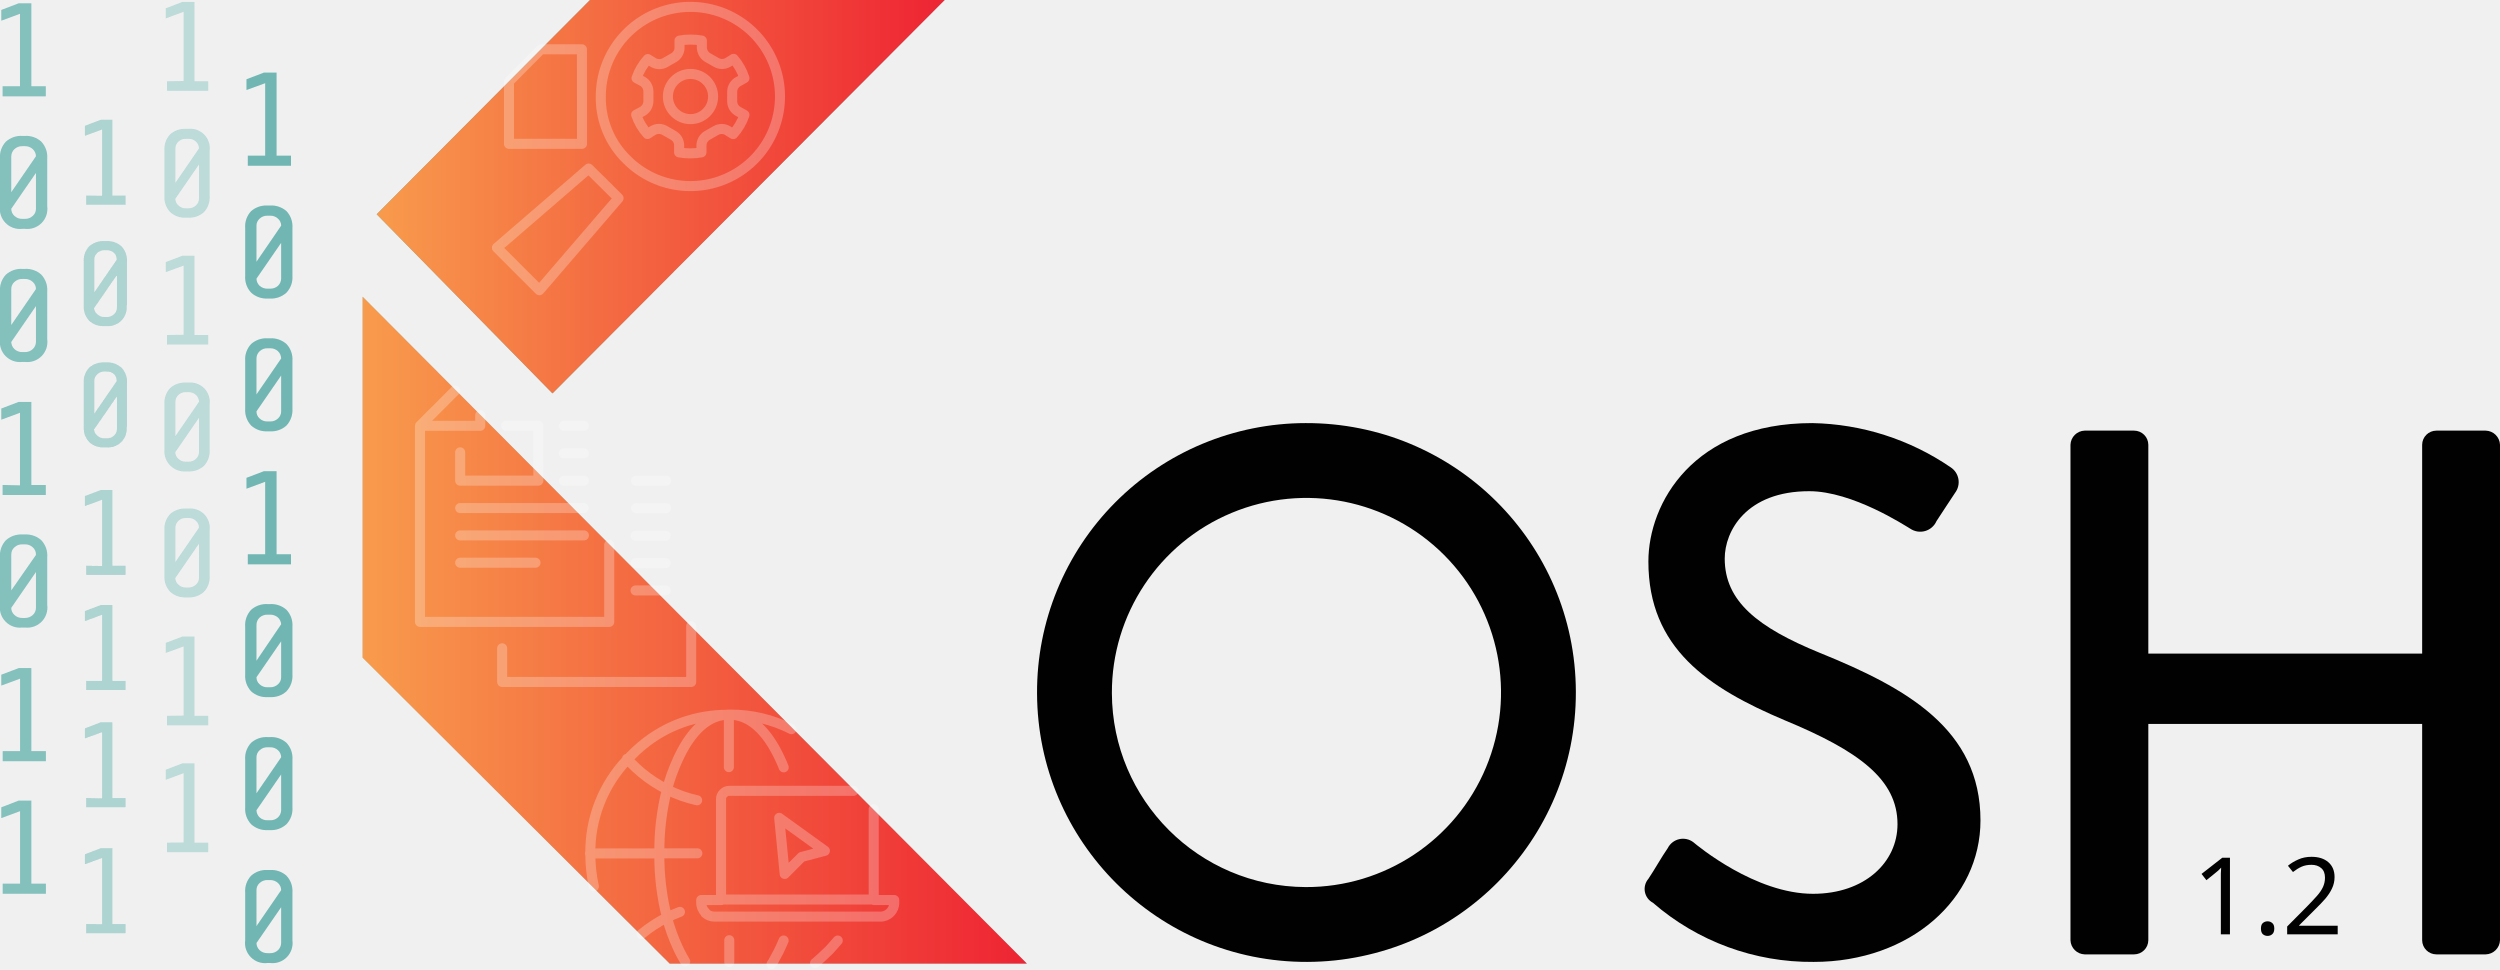
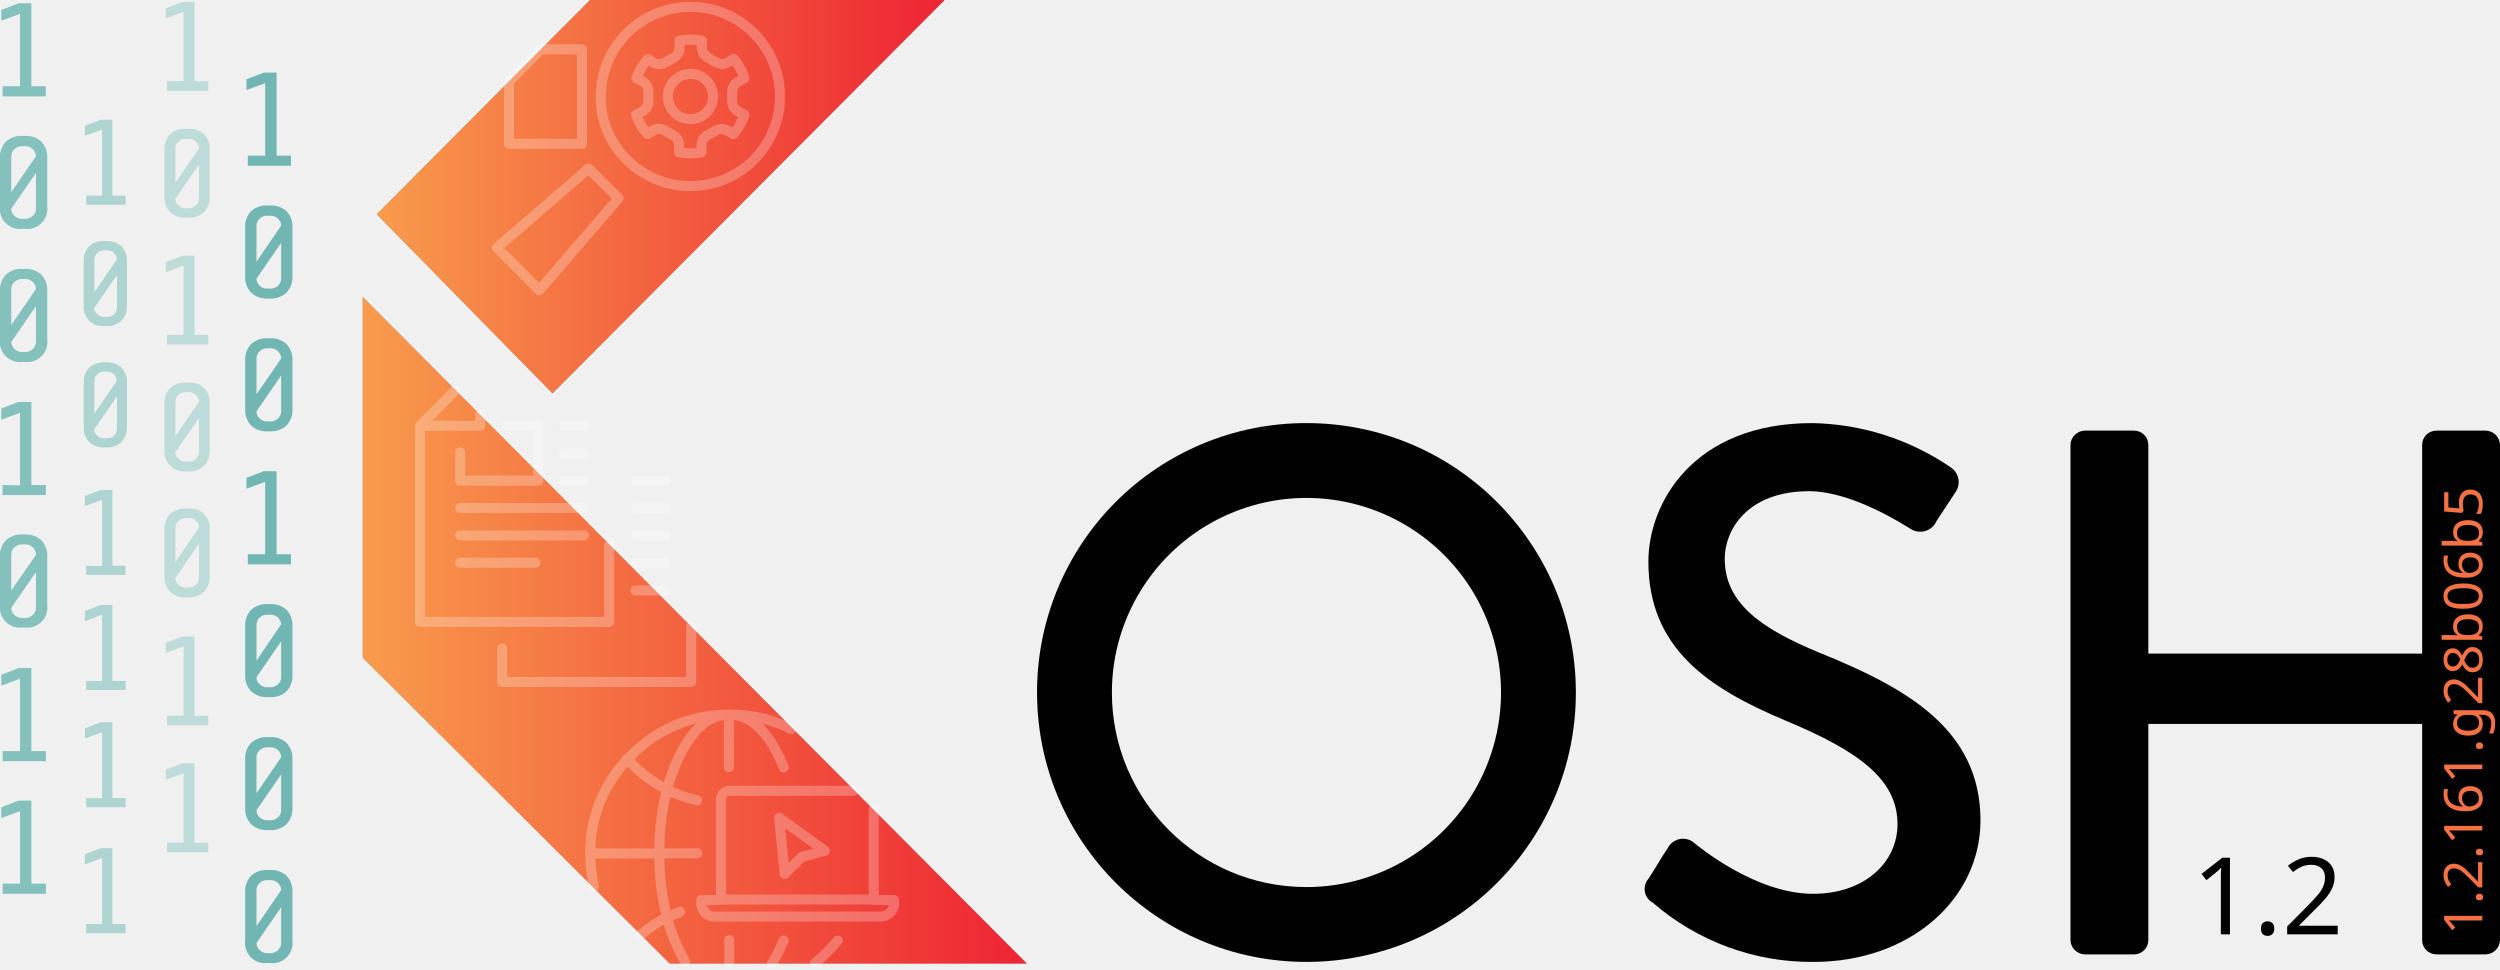
<svg xmlns="http://www.w3.org/2000/svg" xmlns:xlink="http://www.w3.org/1999/xlink" viewBox="0 0 248.88 96.48" version="1.1" id="svg4966">
  <defs id="defs4779">
    <style id="style4771">.cls-1{isolation:isolate;}.cls-2{fill:#010101;}.cls-10,.cls-12,.cls-3{fill:#afdedc;}.cls-10,.cls-11,.cls-12,.cls-13,.cls-3,.cls-9{mix-blend-mode:multiply;}.cls-4{fill:url(#New_Gradient_Swatch_copy_3);}.cls-5{fill:url(#New_Gradient_Swatch_copy_3-2);}.cls-6{opacity:0.25;}.cls-7,.cls-8{fill:none;stroke:#fff;stroke-linecap:round;stroke-linejoin:round;}.cls-7{fill-rule:evenodd;}.cls-10{opacity:0.7;}.cls-11,.cls-12{opacity:0.5;}.cls-13{opacity:0.65;}</style>
    <linearGradient id="New_Gradient_Swatch_copy_3" x1="37.5" y1="19.58" x2="94.04" y2="19.58" gradientUnits="userSpaceOnUse">
      <stop offset="0" stop-color="#f89b4c" id="stop4773" />
      <stop offset="1" stop-color="#ee2433" id="stop4775" />
    </linearGradient>
    <linearGradient id="New_Gradient_Swatch_copy_3-2" x1="36.1" y1="62.73" x2="102.23" y2="62.73" xlink:href="#New_Gradient_Swatch_copy_3" />
    <linearGradient xlink:href="#New_Gradient_Swatch_copy_3" id="linearGradient4972" gradientUnits="userSpaceOnUse" x1="37.5" y1="19.58" x2="94.04" y2="19.58" />
  </defs>
  <path class="cls-2" d="m 129.98,42.12 a 26.82,26.82 0 1 1 -26.74,26.89 26.77,26.77 0 0 1 26.74,-26.89 z m 0,46.19 a 19.37,19.37 0 1 0 -19.29,-19.3 19.37,19.37 0 0 0 19.29,19.3 z" id="path4781" style="isolation:isolate;fill:#010101" />
  <path class="cls-2" d="m 164.1,87.49 c 0.67,-1 1.26,-2.09 1.93,-3.06 a 1.7,1.7 0 0 1 2.54,-0.59 c 0.44,0.37 6.18,5.14 11.92,5.14 5.14,0 8.41,-3.13 8.41,-6.93 0,-4.47 -3.87,-7.3 -11.24,-10.35 -7.6,-3.21 -13.56,-7.16 -13.56,-15.8 0,-5.81 4.47,-13.78 16.31,-13.78 a 25.21,25.21 0 0 1 13.78,4.4 1.76,1.76 0 0 1 0.45,2.53 c -0.6,0.89 -1.27,1.94 -1.86,2.83 a 1.77,1.77 0 0 1 -2.61,0.75 c -0.52,-0.3 -5.74,-3.73 -10.06,-3.73 -6.25,0 -8.41,3.95 -8.41,6.71 0,4.24 3.27,6.85 9.46,9.38 8.64,3.5 16,7.6 16,16.69 0,7.75 -6.92,14.08 -16.61,14.08 a 24.07,24.07 0 0 1 -16,-5.89 1.55,1.55 0 0 1 -0.45,-2.38 z" id="path4783" style="isolation:isolate;fill:#010101" />
  <polygon class="cls-3" points="36.1,29.54 36.1,65.47 66.67,95.93 102.23,95.93 " id="polygon4793" style="isolation:isolate;mix-blend-mode:multiply;fill:#afdedc" />
  <polygon class="cls-3" points="55,39.16 94.04,0 58.74,0 37.5,21.33 " id="polygon4795" style="isolation:isolate;mix-blend-mode:multiply;fill:#afdedc" />
  <polygon class="cls-3" points="55,39.16 94.04,0 58.74,0 37.5,21.33 " id="polygon4797" style="isolation:isolate;mix-blend-mode:multiply;fill:#afdedc" />
  <polygon class="cls-4" points="55,39.16 94.04,0 58.74,0 37.5,21.33 " id="polygon4799" style="isolation:isolate;fill:url(#linearGradient4972)" />
  <polygon class="cls-5" points="36.1,29.54 36.1,65.47 66.67,95.93 102.23,95.93 " id="polygon4801" style="isolation:isolate;fill:url(#New_Gradient_Swatch_copy_3-2)" />
  <g class="cls-6" id="g4805" style="opacity:0.25;isolation:isolate">
    <path class="cls-7" d="m 140,443.25 v 2.82 h 7.78 v -5.46 h -3.2 m 7.74,5.47 h -2 m 0,-2.73 h 2 m 0,-2.74 h -2 M 140,448.8 h 12.3 M 142,439.55 v 1.06 h -6 v 19.52 h 18.84 v -7.67 M 136,440.61 l 3.51,-3.51 m 18,11.71 h 3 m 0,-2.73 h -3 m -13.33,16.68 v 3.35 H 163 v -5.56 m -23,-6.31 h 7.5 m 4.82,-2.72 H 140 m 20.46,5.48 h -3 m 0,-2.72 h 3 m 0,-2.72 h -3" transform="translate(-94.19,-398.22)" id="path4803" style="fill:none;fill-rule:evenodd;stroke:#ffffff;stroke-linecap:round;stroke-linejoin:round" />
  </g>
  <g class="cls-6" id="g4815" style="opacity:0.25;isolation:isolate">
    <polygon class="cls-8" points="50.67,8.11 50.67,14.32 57.94,14.32 57.93,4.91 53.85,4.91 " id="polygon4807" style="fill:none;stroke:#ffffff;stroke-linecap:round;stroke-linejoin:round" />
    <path class="cls-8" d="m 154.27,416.46 -1.48,-1.46 -9.13,7.88 v 0 l 4.23,4.23 v 0 l 7.88,-9.16 z" transform="translate(-94.19,-398.22)" id="path4809" style="fill:none;stroke:#ffffff;stroke-linecap:round;stroke-linejoin:round" />
    <path class="cls-8" d="m 156.62,414.14 a 8.92,8.92 0 1 0 -2.62,-6.31 8.6,8.6 0 0 0 2.62,6.31 z m 1.54,-7.82 -0.6,-0.32 a 5.42,5.42 0 0 1 1.12,-1.9 l 0.56,0.35 a 1.17,1.17 0 0 0 1.17,0 l 0.89,-0.51 a 1.15,1.15 0 0 0 0.54,-1 v -0.68 a 6.21,6.21 0 0 1 2.22,0 v 0.67 a 1.19,1.19 0 0 0 0.55,1 l 0.88,0.5 a 1.15,1.15 0 0 0 1.17,0 l 0.56,-0.35 a 5.4,5.4 0 0 1 1.08,1.92 l -0.59,0.33 a 1.16,1.16 0 0 0 -0.63,1 v 1 a 1.16,1.16 0 0 0 0.63,1 l 0.59,0.33 a 5.4,5.4 0 0 1 -1.12,1.91 l -0.56,-0.35 a 1.15,1.15 0 0 0 -1.17,0 l -0.88,0.5 a 1.18,1.18 0 0 0 -0.55,1 v 0.67 a 6.21,6.21 0 0 1 -2.22,0 v -0.67 a 1.15,1.15 0 0 0 -0.54,-1 l -0.89,-0.51 a 1.17,1.17 0 0 0 -1.17,0 l -0.55,0.35 a 5.38,5.38 0 0 1 -1.13,-1.92 l 0.6,-0.32 a 1.17,1.17 0 0 0 0.62,-1 v -1 a 1.17,1.17 0 0 0 -0.58,-1 z" transform="translate(-94.19,-398.22)" id="path4811" style="fill:none;stroke:#ffffff;stroke-linecap:round;stroke-linejoin:round" />
    <path class="cls-8" d="m 162.93,410.08 a 2.25,2.25 0 0 0 2.25,-2.25 2.25,2.25 0 1 0 -4.5,0 2.25,2.25 0 0 0 2.25,2.25 z" transform="translate(-94.19,-398.22)" id="path4813" style="fill:none;stroke:#ffffff;stroke-linecap:round;stroke-linejoin:round" />
  </g>
  <g class="cls-6" id="g4819" style="opacity:0.25;isolation:isolate">
    <path class="cls-7" d="m 166.75,474.59 v -5.22 h -0.16 c -1.6,0.06 -3,1.09 -4.2,3.07 -0.18,0.3 -0.36,0.63 -0.54,1 l -0.18,0.38 a 18.09,18.09 0 0 0 -1.08,3 12.61,12.61 0 0 0 3,1.07 m 3.14,-8.53 h 0.16 a 13.34,13.34 0 0 1 6.09,1.45 m 6.17,6.14 h -12.37 a 0.79,0.79 0 0 0 -0.57,0.25 0.76,0.76 0 0 0 -0.24,0.57 v 10 h 15.2 v -9 m -7.17,4.76 -1.69,1.69 -0.55,-5.58 4.55,3.28 z m -7.05,-14.16 c 1.6,0.06 3,1.09 4.2,3.07 0.18,0.3 0.36,0.63 0.54,1 l 0.18,0.38 c 0.12,0.26 0.24,0.52 0.34,0.79 m -18.9,11.85 a 14.8,14.8 0 0 1 -0.35,-3.23 v 0 a 13.32,13.32 0 0 1 3.68,-9.4 l 0.37,-0.38 a 14.06,14.06 0 0 1 1.08,-1 13.22,13.22 0 0 1 8.54,-3.07 M 161.88,489 a 12.26,12.26 0 0 0 -1.29,0.56 17.67,17.67 0 0 0 1.08,3 l 0.18,0.38 c 0.18,0.35 0.36,0.68 0.55,1 m -4.35,-2.73 a 13.68,13.68 0 0 1 2.54,-1.66 24.73,24.73 0 0 1 -0.76,-6.37 h -6.91 m 7.67,-6.38 a 24.78,24.78 0 0 0 -0.76,6.37 h 3.78 m -7,-9.41 0.37,0.39 a 14.06,14.06 0 0 0 1.08,1 13.68,13.68 0 0 0 2.54,1.66 m 10.4,17.39 0.08,-0.12 a 0.41,0.41 0 0 1 0.07,-0.11 q 0.27,-0.47 0.54,-1 l 0.18,-0.38 c 0.12,-0.24 0.22,-0.49 0.33,-0.74 m 5.39,0 c -0.21,0.25 -0.43,0.5 -0.65,0.74 -0.22,0.24 -0.24,0.26 -0.37,0.38 q -0.53,0.52 -1.08,1 l -0.16,0.13 M 166,487.82 h -2 v 0.24 a 1.31,1.31 0 0 0 0.41,1 v 0.06 a 1.34,1.34 0 0 0 0.92,0.35 h 16.48 a 1.32,1.32 0 0 0 1,-0.41 1.3,1.3 0 0 0 0.4,-1 v -0.24 h -2 m -14.42,4 V 494" transform="translate(-94.19,-398.22)" id="path4817" style="fill:none;fill-rule:evenodd;stroke:#ffffff;stroke-linecap:round;stroke-linejoin:round" />
  </g>
  <g class="cls-9" id="g4835" style="isolation:isolate;mix-blend-mode:multiply">
    <path class="cls-3" d="m 94.45,406.81 v 1 h 4.3 v -1 h -1.44 v -8.26 h -1.26 l -1.73,0.66 v 1.07 l 1.86,-0.69 v 7.22 z" transform="translate(-94.19,-398.22)" id="path4821" style="mix-blend-mode:multiply;fill:#afdedc" />
    <path class="cls-3" d="M 98.89,418.78 V 414 a 2.21,2.21 0 0 0 -0.59,-1.68 2.26,2.26 0 0 0 -1.63,-0.57 h -0.26 a 2.26,2.26 0 0 0 -1.63,0.57 2.21,2.21 0 0 0 -0.59,1.68 v 4.76 a 2,2 0 0 0 2.22,2.24 h 0.26 a 2,2 0 0 0 2.22,-2.25 z m -1.12,-5 -2.46,3.58 v -3.58 a 1,1 0 0 1 0.31,-0.71 1.09,1.09 0 0 1 0.79,-0.3 h 0.26 a 1.09,1.09 0 0 1 0.79,0.3 1,1 0 0 1 0.31,0.7 z m -2.46,5.22 2.46,-3.57 V 419 a 0.93,0.93 0 0 1 -0.31,0.71 1.09,1.09 0 0 1 -0.79,0.3 h -0.26 a 1.09,1.09 0 0 1 -0.79,-0.3 0.93,0.93 0 0 1 -0.31,-0.71 z" transform="translate(-94.19,-398.22)" id="path4823" style="mix-blend-mode:multiply;fill:#afdedc" />
    <path class="cls-3" d="m 98.89,432 v -4.76 a 2.21,2.21 0 0 0 -0.59,-1.68 2.26,2.26 0 0 0 -1.63,-0.57 h -0.26 a 2.26,2.26 0 0 0 -1.63,0.57 2.21,2.21 0 0 0 -0.59,1.68 V 432 a 2,2 0 0 0 2.22,2.25 h 0.26 A 2,2 0 0 0 98.89,432 Z m -1.12,-5 -2.46,3.58 V 427 a 0.93,0.93 0 0 1 0.31,-0.71 1.09,1.09 0 0 1 0.79,-0.3 h 0.26 a 1.09,1.09 0 0 1 0.79,0.3 0.93,0.93 0 0 1 0.31,0.71 z m -2.46,5.26 2.46,-3.57 v 3.57 a 1,1 0 0 1 -0.31,0.71 1.09,1.09 0 0 1 -0.79,0.3 h -0.26 a 1.09,1.09 0 0 1 -0.79,-0.3 1,1 0 0 1 -0.31,-0.71 z" transform="translate(-94.19,-398.22)" id="path4825" style="mix-blend-mode:multiply;fill:#afdedc" />
    <path class="cls-3" d="m 94.45,446.5 v 1 h 4.3 v -1 h -1.44 v -8.27 h -1.26 l -1.73,0.66 V 440 l 1.86,-0.69 v 7.23 z" transform="translate(-94.19,-398.22)" id="path4827" style="mix-blend-mode:multiply;fill:#afdedc" />
    <path class="cls-3" d="m 98.89,458.47 v -4.76 A 2.21,2.21 0 0 0 98.3,452 2.26,2.26 0 0 0 96.67,451.43 h -0.26 a 2.26,2.26 0 0 0 -1.63,0.57 2.21,2.21 0 0 0 -0.59,1.68 v 4.76 a 2,2 0 0 0 2.22,2.25 h 0.26 a 2,2 0 0 0 2.22,-2.25 z m -1.12,-5 -2.46,3.53 v -3.58 a 0.93,0.93 0 0 1 0.31,-0.71 1.09,1.09 0 0 1 0.79,-0.3 h 0.26 a 1.09,1.09 0 0 1 0.79,0.3 0.93,0.93 0 0 1 0.31,0.75 z m -2.46,5.26 2.46,-3.57 v 3.57 a 0.93,0.93 0 0 1 -0.31,0.71 1.09,1.09 0 0 1 -0.79,0.3 h -0.26 a 1.09,1.09 0 0 1 -0.79,-0.3 0.93,0.93 0 0 1 -0.31,-0.72 z" transform="translate(-94.19,-398.22)" id="path4829" style="mix-blend-mode:multiply;fill:#afdedc" />
    <path class="cls-3" d="m 94.46,473 v 1 h 4.3 v -1 h -1.45 v -8.27 h -1.25 l -1.74,0.66 v 1.08 l 1.87,-0.69 V 473 Z" transform="translate(-94.19,-398.22)" id="path4831" style="mix-blend-mode:multiply;fill:#afdedc" />
    <path class="cls-3" d="m 94.46,486.19 v 1 h 4.3 v -1 h -1.45 v -8.27 h -1.25 l -1.74,0.67 v 1.07 l 1.87,-0.69 v 7.22 z" transform="translate(-94.19,-398.22)" id="path4833" style="mix-blend-mode:multiply;fill:#afdedc" />
  </g>
  <g class="cls-9" id="g4851" style="isolation:isolate;mix-blend-mode:multiply">
    <path class="cls-3" d="m 118.86,413.72 v 1 h 4.3 v -1 h -1.44 v -8.27 h -1.26 l -1.73,0.66 v 1.07 l 1.86,-0.68 v 7.22 z" transform="translate(-94.19,-398.22)" id="path4837" style="mix-blend-mode:multiply;fill:#afdedc" />
    <path class="cls-3" d="m 123.3,425.69 v -4.77 a 2.21,2.21 0 0 0 -0.59,-1.68 2.3,2.3 0 0 0 -1.63,-0.56 h -0.26 a 2.3,2.3 0 0 0 -1.63,0.56 2.21,2.21 0 0 0 -0.59,1.68 v 4.77 a 2.2,2.2 0 0 0 0.6,1.67 2.26,2.26 0 0 0 1.62,0.58 h 0.26 a 2.26,2.26 0 0 0 1.62,-0.58 2.2,2.2 0 0 0 0.6,-1.67 z m -1.12,-5 -2.46,3.59 v -3.59 a 0.91,0.91 0 0 1 0.31,-0.7 1.09,1.09 0 0 1 0.79,-0.3 h 0.26 a 1.09,1.09 0 0 1 0.79,0.3 0.91,0.91 0 0 1 0.31,0.68 z m -2.46,5.27 2.46,-3.57 v 3.57 a 1,1 0 0 1 -0.31,0.71 1.13,1.13 0 0 1 -0.79,0.29 h -0.26 a 1.13,1.13 0 0 1 -0.79,-0.29 1,1 0 0 1 -0.31,-0.73 z" transform="translate(-94.19,-398.22)" id="path4839" style="mix-blend-mode:multiply;fill:#afdedc" />
    <path class="cls-3" d="m 123.3,438.91 v -4.76 a 2.21,2.21 0 0 0 -0.59,-1.68 2.26,2.26 0 0 0 -1.63,-0.57 h -0.26 a 2.26,2.26 0 0 0 -1.63,0.57 2.21,2.21 0 0 0 -0.59,1.68 v 4.76 a 2.23,2.23 0 0 0 0.6,1.68 2.26,2.26 0 0 0 1.62,0.57 h 0.26 a 2.26,2.26 0 0 0 1.62,-0.57 2.23,2.23 0 0 0 0.6,-1.68 z m -1.12,-5 -2.46,3.58 v -3.59 a 1,1 0 0 1 0.31,-0.71 1.09,1.09 0 0 1 0.79,-0.3 h 0.26 a 1.09,1.09 0 0 1 0.79,0.3 1,1 0 0 1 0.31,0.71 z m -2.46,5.26 2.46,-3.57 v 3.57 a 0.93,0.93 0 0 1 -0.31,0.71 1.09,1.09 0 0 1 -0.79,0.3 h -0.26 a 1.09,1.09 0 0 1 -0.79,-0.3 0.93,0.93 0 0 1 -0.31,-0.72 z" transform="translate(-94.19,-398.22)" id="path4841" style="mix-blend-mode:multiply;fill:#afdedc" />
    <path class="cls-3" d="m 118.86,453.4 v 1 h 4.3 v -1 h -1.44 v -8.27 h -1.26 l -1.73,0.66 v 1.08 l 1.86,-0.69 v 7.22 z" transform="translate(-94.19,-398.22)" id="path4843" style="mix-blend-mode:multiply;fill:#afdedc" />
    <path class="cls-3" d="m 123.3,465.37 v -4.76 a 2.21,2.21 0 0 0 -0.59,-1.68 2.26,2.26 0 0 0 -1.63,-0.57 h -0.26 a 2.26,2.26 0 0 0 -1.63,0.57 2.21,2.21 0 0 0 -0.59,1.68 v 4.76 a 2.23,2.23 0 0 0 0.6,1.68 2.26,2.26 0 0 0 1.62,0.57 h 0.26 a 2.26,2.26 0 0 0 1.62,-0.57 2.23,2.23 0 0 0 0.6,-1.68 z m -1.12,-5 -2.46,3.63 v -3.59 a 1,1 0 0 1 0.31,-0.71 1.13,1.13 0 0 1 0.79,-0.29 h 0.26 a 1.13,1.13 0 0 1 0.79,0.29 1,1 0 0 1 0.31,0.66 z m -2.46,5.27 2.46,-3.58 v 3.58 a 0.91,0.91 0 0 1 -0.31,0.7 1.09,1.09 0 0 1 -0.79,0.3 h -0.26 a 1.09,1.09 0 0 1 -0.79,-0.3 0.91,0.91 0 0 1 -0.31,-0.71 z" transform="translate(-94.19,-398.22)" id="path4845" style="mix-blend-mode:multiply;fill:#afdedc" />
    <path class="cls-3" d="m 123.3,478.61 v -4.76 a 2.21,2.21 0 0 0 -0.59,-1.68 2.26,2.26 0 0 0 -1.63,-0.57 h -0.26 a 2.26,2.26 0 0 0 -1.63,0.57 2.21,2.21 0 0 0 -0.59,1.68 v 4.76 a 2.2,2.2 0 0 0 0.6,1.67 2.26,2.26 0 0 0 1.62,0.58 h 0.26 a 2.26,2.26 0 0 0 1.62,-0.58 2.2,2.2 0 0 0 0.6,-1.67 z m -1.12,-5 -2.46,3.59 v -3.59 a 0.93,0.93 0 0 1 0.31,-0.7 1.09,1.09 0 0 1 0.79,-0.3 h 0.26 a 1.09,1.09 0 0 1 0.79,0.3 0.93,0.93 0 0 1 0.31,0.68 z m -2.46,5.27 2.46,-3.57 v 3.57 a 1,1 0 0 1 -0.31,0.71 1.09,1.09 0 0 1 -0.79,0.29 h -0.26 a 1.09,1.09 0 0 1 -0.79,-0.29 1,1 0 0 1 -0.31,-0.73 z" transform="translate(-94.19,-398.22)" id="path4847" style="mix-blend-mode:multiply;fill:#afdedc" />
    <path class="cls-3" d="m 123.3,491.84 v -4.76 a 2.21,2.21 0 0 0 -0.59,-1.68 2.26,2.26 0 0 0 -1.63,-0.57 h -0.26 a 2.26,2.26 0 0 0 -1.63,0.57 2.21,2.21 0 0 0 -0.59,1.68 v 4.76 a 2,2 0 0 0 2.22,2.25 h 0.26 a 2,2 0 0 0 2.22,-2.25 z m -1.12,-5 -2.46,3.58 v -3.58 a 0.93,0.93 0 0 1 0.31,-0.71 1.09,1.09 0 0 1 0.79,-0.3 h 0.26 a 1.09,1.09 0 0 1 0.79,0.3 0.93,0.93 0 0 1 0.31,0.7 z m -2.46,5.26 2.46,-3.57 v 3.57 a 1,1 0 0 1 -0.31,0.71 1.09,1.09 0 0 1 -0.79,0.3 h -0.26 a 1.09,1.09 0 0 1 -0.79,-0.3 1,1 0 0 1 -0.31,-0.72 z" transform="translate(-94.19,-398.22)" id="path4849" style="mix-blend-mode:multiply;fill:#afdedc" />
  </g>
  <path class="cls-10" d="m 16.63,8.09 v 0.95 h 4.1 V 8.09 h -1.37 v -7.9 h -1.2 L 16.5,0.83 v 1 l 1.78,-0.66 v 6.9 z" id="path4853" style="opacity:0.7;isolation:isolate;mix-blend-mode:multiply;fill:#afdedc" />
  <path class="cls-10" d="M 20.87,19.53 V 14.98 A 1.93,1.93 0 0 0 18.75,12.83 H 18.5 a 2.18,2.18 0 0 0 -1.56,0.54 2.14,2.14 0 0 0 -0.57,1.61 v 4.55 a 2.11,2.11 0 0 0 0.58,1.59 2.13,2.13 0 0 0 1.55,0.55 h 0.25 a 2.15,2.15 0 0 0 1.55,-0.55 2.1,2.1 0 0 0 0.57,-1.59 z m -1.06,-4.75 -2.35,3.42 v -3.42 a 0.91,0.91 0 0 1 0.3,-0.68 1,1 0 0 1 0.75,-0.28 h 0.25 a 1,1 0 0 1 0.75,0.28 0.91,0.91 0 0 1 0.3,0.68 z m -2.35,5 2.35,-3.41 v 3.41 a 0.89,0.89 0 0 1 -0.3,0.67 1.05,1.05 0 0 1 -0.75,0.29 h -0.25 a 1,1 0 0 1 -0.75,-0.29 0.89,0.89 0 0 1 -0.31,-0.67 z" id="path4855" style="opacity:0.7;isolation:isolate;mix-blend-mode:multiply;fill:#afdedc" />
  <path class="cls-10" d="m 16.63,33.35 v 0.95 h 4.1 v -0.95 h -1.37 v -7.89 h -1.2 l -1.66,0.63 v 1 l 1.78,-0.65 v 6.89 z" id="path4857" style="opacity:0.7;isolation:isolate;mix-blend-mode:multiply;fill:#afdedc" />
  <path class="cls-10" d="M 20.87,44.78 V 40.24 A 1.93,1.93 0 0 0 18.75,38.09 H 18.5 a 2.18,2.18 0 0 0 -1.56,0.54 2.14,2.14 0 0 0 -0.57,1.61 v 4.54 a 2,2 0 0 0 2.13,2.15 h 0.25 a 2.15,2.15 0 0 0 1.55,-0.55 2.11,2.11 0 0 0 0.57,-1.6 z M 19.81,40 17.46,43.42 V 40 a 0.91,0.91 0 0 1 0.3,-0.68 1,1 0 0 1 0.75,-0.28 h 0.25 a 1,1 0 0 1 0.75,0.28 0.91,0.91 0 0 1 0.3,0.68 z m -2.35,5 2.35,-3.41 V 45 a 0.9,0.9 0 0 1 -0.3,0.68 1,1 0 0 1 -0.75,0.28 h -0.25 a 1,1 0 0 1 -0.75,-0.28 0.9,0.9 0 0 1 -0.31,-0.66 z" id="path4859" style="opacity:0.7;isolation:isolate;mix-blend-mode:multiply;fill:#afdedc" />
  <path class="cls-10" d="m 16.63,71.26 v 0.95 h 4.1 v -0.95 h -1.37 v -7.89 h -1.2 L 16.5,64 v 1 l 1.78,-0.65 v 6.89 z" id="path4861" style="opacity:0.7;isolation:isolate;mix-blend-mode:multiply;fill:#afdedc" />
  <path class="cls-10" d="M 20.87,57.32 V 52.78 A 1.93,1.93 0 0 0 18.75,50.63 H 18.5 a 2.18,2.18 0 0 0 -1.56,0.54 2.14,2.14 0 0 0 -0.57,1.61 v 4.55 a 2.09,2.09 0 0 0 0.58,1.59 2.13,2.13 0 0 0 1.55,0.55 h 0.25 a 2.15,2.15 0 0 0 1.55,-0.55 2.09,2.09 0 0 0 0.57,-1.6 z m -1.06,-4.79 -2.35,3.42 v -3.42 a 0.91,0.91 0 0 1 0.3,-0.68 1,1 0 0 1 0.75,-0.28 h 0.25 a 1,1 0 0 1 0.75,0.28 0.91,0.91 0 0 1 0.3,0.68 z m -2.35,5 2.35,-3.41 v 3.41 a 0.89,0.89 0 0 1 -0.3,0.67 1.05,1.05 0 0 1 -0.75,0.29 H 18.51 A 1,1 0 0 1 17.76,58.2 0.89,0.89 0 0 1 17.45,57.56 Z" id="path4863" style="opacity:0.7;isolation:isolate;mix-blend-mode:multiply;fill:#afdedc" />
  <path class="cls-10" d="m 16.63,83.89 v 0.95 h 4.1 v -0.95 h -1.37 v -7.9 h -1.2 l -1.66,0.64 v 1 l 1.78,-0.66 v 6.9 z" id="path4865" style="opacity:0.7;isolation:isolate;mix-blend-mode:multiply;fill:#afdedc" />
  <g class="cls-11" id="g4881" style="opacity:0.5;isolation:isolate;mix-blend-mode:multiply">
    <path class="cls-12" d="m 102.77,417.69 v 0.91 h 3.92 v -0.91 h -1.31 v -7.55 h -1.15 l -1.58,0.6 v 1 l 1.7,-0.63 v 6.6 z" transform="translate(-94.19,-398.22)" id="path4867" style="opacity:0.5;mix-blend-mode:multiply;fill:#afdedc" />
    <path class="cls-12" d="m 106.83,428.63 v -4.35 a 2,2 0 0 0 -0.55,-1.54 2.07,2.07 0 0 0 -1.48,-0.52 h -0.24 a 2.09,2.09 0 0 0 -1.49,0.52 2,2 0 0 0 -0.54,1.54 v 4.35 a 2,2 0 0 0 0.55,1.53 2,2 0 0 0 1.48,0.52 h 0.24 a 1.86,1.86 0 0 0 2,-2.05 z m -1,-4.58 -2.25,3.27 v -3.27 a 0.87,0.87 0 0 1 0.29,-0.65 1,1 0 0 1 0.72,-0.27 h 0.24 a 1,1 0 0 1 0.72,0.27 0.86,0.86 0 0 1 0.25,0.65 z m -2.25,4.81 2.25,-3.26 v 3.26 a 0.84,0.84 0 0 1 -0.28,0.64 1,1 0 0 1 -0.72,0.28 h -0.24 a 1,1 0 0 1 -0.72,-0.28 0.85,0.85 0 0 1 -0.32,-0.64 z" transform="translate(-94.19,-398.22)" id="path4869" style="opacity:0.5;mix-blend-mode:multiply;fill:#afdedc" />
    <path class="cls-12" d="m 102.77,466 v 0.91 h 3.92 V 466 h -1.31 v -7.55 h -1.15 l -1.58,0.6 v 1 l 1.7,-0.63 V 466 Z" transform="translate(-94.19,-398.22)" id="path4871" style="opacity:0.5;mix-blend-mode:multiply;fill:#afdedc" />
    <path class="cls-12" d="m 102.77,490.21 v 0.91 h 3.92 v -0.91 h -1.31 v -7.55 h -1.15 l -1.58,0.6 v 1 l 1.7,-0.63 v 6.6 z" transform="translate(-94.19,-398.22)" id="path4873" style="opacity:0.5;mix-blend-mode:multiply;fill:#afdedc" />
    <path class="cls-12" d="m 102.77,454.54 v 0.91 h 3.92 v -0.91 h -1.31 V 447 h -1.15 l -1.58,0.6 v 1 l 1.7,-0.63 v 6.6 z" transform="translate(-94.19,-398.22)" id="path4875" style="opacity:0.5;mix-blend-mode:multiply;fill:#afdedc" />
    <path class="cls-12" d="m 106.83,440.71 v -4.35 a 2,2 0 0 0 -0.55,-1.54 2.07,2.07 0 0 0 -1.48,-0.52 h -0.24 a 2.09,2.09 0 0 0 -1.49,0.52 2,2 0 0 0 -0.54,1.54 v 4.35 a 2,2 0 0 0 0.55,1.53 2,2 0 0 0 1.48,0.52 h 0.24 a 1.86,1.86 0 0 0 2,-2.05 z m -1,-4.58 -2.25,3.27 v -3.27 a 0.87,0.87 0 0 1 0.29,-0.65 1,1 0 0 1 0.72,-0.27 h 0.24 a 1,1 0 0 1 0.72,0.27 0.86,0.86 0 0 1 0.25,0.65 z m -2.25,4.81 2.25,-3.26 v 3.26 a 0.84,0.84 0 0 1 -0.28,0.64 1,1 0 0 1 -0.72,0.28 h -0.24 a 1,1 0 0 1 -0.72,-0.28 0.85,0.85 0 0 1 -0.32,-0.64 z" transform="translate(-94.19,-398.22)" id="path4877" style="opacity:0.5;mix-blend-mode:multiply;fill:#afdedc" />
    <path class="cls-12" d="m 102.77,477.67 v 0.91 h 3.92 v -0.91 h -1.31 v -7.55 h -1.15 l -1.58,0.61 v 1 l 1.7,-0.62 v 6.59 z" transform="translate(-94.19,-398.22)" id="path4879" style="opacity:0.5;mix-blend-mode:multiply;fill:#afdedc" />
  </g>
  <g class="cls-11" id="g4897" style="opacity:0.5;isolation:isolate;mix-blend-mode:multiply">
    <path class="cls-12" d="m 102.77,417.69 v 0.91 h 3.92 v -0.91 h -1.31 v -7.55 h -1.15 l -1.58,0.6 v 1 l 1.7,-0.63 v 6.6 z" transform="translate(-94.19,-398.22)" id="path4883" style="opacity:0.5;mix-blend-mode:multiply;fill:#afdedc" />
    <path class="cls-12" d="m 106.83,428.63 v -4.35 a 2,2 0 0 0 -0.55,-1.54 2.07,2.07 0 0 0 -1.48,-0.52 h -0.24 a 2.09,2.09 0 0 0 -1.49,0.52 2,2 0 0 0 -0.54,1.54 v 4.35 a 2,2 0 0 0 0.55,1.53 2,2 0 0 0 1.48,0.52 h 0.24 a 1.86,1.86 0 0 0 2,-2.05 z m -1,-4.58 -2.25,3.27 v -3.27 a 0.87,0.87 0 0 1 0.29,-0.65 1,1 0 0 1 0.72,-0.27 h 0.24 a 1,1 0 0 1 0.72,0.27 0.86,0.86 0 0 1 0.25,0.65 z m -2.25,4.81 2.25,-3.26 v 3.26 a 0.84,0.84 0 0 1 -0.28,0.64 1,1 0 0 1 -0.72,0.28 h -0.24 a 1,1 0 0 1 -0.72,-0.28 0.85,0.85 0 0 1 -0.32,-0.64 z" transform="translate(-94.19,-398.22)" id="path4885" style="opacity:0.5;mix-blend-mode:multiply;fill:#afdedc" />
    <path class="cls-12" d="m 102.77,466 v 0.91 h 3.92 V 466 h -1.31 v -7.55 h -1.15 l -1.58,0.6 v 1 l 1.7,-0.63 V 466 Z" transform="translate(-94.19,-398.22)" id="path4887" style="opacity:0.5;mix-blend-mode:multiply;fill:#afdedc" />
    <path class="cls-12" d="m 102.77,490.21 v 0.91 h 3.92 v -0.91 h -1.31 v -7.55 h -1.15 l -1.58,0.6 v 1 l 1.7,-0.63 v 6.6 z" transform="translate(-94.19,-398.22)" id="path4889" style="opacity:0.5;mix-blend-mode:multiply;fill:#afdedc" />
    <path class="cls-12" d="m 102.77,454.54 v 0.91 h 3.92 v -0.91 h -1.31 V 447 h -1.15 l -1.58,0.6 v 1 l 1.7,-0.63 v 6.6 z" transform="translate(-94.19,-398.22)" id="path4891" style="opacity:0.5;mix-blend-mode:multiply;fill:#afdedc" />
    <path class="cls-12" d="m 106.83,440.71 v -4.35 a 2,2 0 0 0 -0.55,-1.54 2.07,2.07 0 0 0 -1.48,-0.52 h -0.24 a 2.09,2.09 0 0 0 -1.49,0.52 2,2 0 0 0 -0.54,1.54 v 4.35 a 2,2 0 0 0 0.55,1.53 2,2 0 0 0 1.48,0.52 h 0.24 a 1.86,1.86 0 0 0 2,-2.05 z m -1,-4.58 -2.25,3.27 v -3.27 a 0.87,0.87 0 0 1 0.29,-0.65 1,1 0 0 1 0.72,-0.27 h 0.24 a 1,1 0 0 1 0.72,0.27 0.86,0.86 0 0 1 0.25,0.65 z m -2.25,4.81 2.25,-3.26 v 3.26 a 0.84,0.84 0 0 1 -0.28,0.64 1,1 0 0 1 -0.72,0.28 h -0.24 a 1,1 0 0 1 -0.72,-0.28 0.85,0.85 0 0 1 -0.32,-0.64 z" transform="translate(-94.19,-398.22)" id="path4893" style="opacity:0.5;mix-blend-mode:multiply;fill:#afdedc" />
    <path class="cls-12" d="m 102.77,477.67 v 0.91 h 3.92 v -0.91 h -1.31 v -7.55 h -1.15 l -1.58,0.61 v 1 l 1.7,-0.62 v 6.59 z" transform="translate(-94.19,-398.22)" id="path4895" style="opacity:0.5;mix-blend-mode:multiply;fill:#afdedc" />
  </g>
  <g class="cls-11" id="g4913" style="opacity:0.5;isolation:isolate;mix-blend-mode:multiply">
    <path class="cls-12" d="m 102.77,417.69 v 0.91 h 3.92 v -0.91 h -1.31 v -7.55 h -1.15 l -1.58,0.6 v 1 l 1.7,-0.63 v 6.6 z" transform="translate(-94.19,-398.22)" id="path4899" style="opacity:0.5;mix-blend-mode:multiply;fill:#afdedc" />
    <path class="cls-12" d="m 106.83,428.63 v -4.35 a 2,2 0 0 0 -0.55,-1.54 2.07,2.07 0 0 0 -1.48,-0.52 h -0.24 a 2.09,2.09 0 0 0 -1.49,0.52 2,2 0 0 0 -0.54,1.54 v 4.35 a 2,2 0 0 0 0.55,1.53 2,2 0 0 0 1.48,0.52 h 0.24 a 1.86,1.86 0 0 0 2,-2.05 z m -1,-4.58 -2.25,3.27 v -3.27 a 0.87,0.87 0 0 1 0.29,-0.65 1,1 0 0 1 0.72,-0.27 h 0.24 a 1,1 0 0 1 0.72,0.27 0.86,0.86 0 0 1 0.25,0.65 z m -2.25,4.81 2.25,-3.26 v 3.26 a 0.84,0.84 0 0 1 -0.28,0.64 1,1 0 0 1 -0.72,0.28 h -0.24 a 1,1 0 0 1 -0.72,-0.28 0.85,0.85 0 0 1 -0.32,-0.64 z" transform="translate(-94.19,-398.22)" id="path4901" style="opacity:0.5;mix-blend-mode:multiply;fill:#afdedc" />
    <path class="cls-12" d="m 102.77,466 v 0.91 h 3.92 V 466 h -1.31 v -7.55 h -1.15 l -1.58,0.6 v 1 l 1.7,-0.63 V 466 Z" transform="translate(-94.19,-398.22)" id="path4903" style="opacity:0.5;mix-blend-mode:multiply;fill:#afdedc" />
    <path class="cls-12" d="m 102.77,490.21 v 0.91 h 3.92 v -0.91 h -1.31 v -7.55 h -1.15 l -1.58,0.6 v 1 l 1.7,-0.63 v 6.6 z" transform="translate(-94.19,-398.22)" id="path4905" style="opacity:0.5;mix-blend-mode:multiply;fill:#afdedc" />
    <path class="cls-12" d="m 102.77,454.54 v 0.91 h 3.92 v -0.91 h -1.31 V 447 h -1.15 l -1.58,0.6 v 1 l 1.7,-0.63 v 6.6 z" transform="translate(-94.19,-398.22)" id="path4907" style="opacity:0.5;mix-blend-mode:multiply;fill:#afdedc" />
    <path class="cls-12" d="m 106.83,440.71 v -4.35 a 2,2 0 0 0 -0.55,-1.54 2.07,2.07 0 0 0 -1.48,-0.52 h -0.24 a 2.09,2.09 0 0 0 -1.49,0.52 2,2 0 0 0 -0.54,1.54 v 4.35 a 2,2 0 0 0 0.55,1.53 2,2 0 0 0 1.48,0.52 h 0.24 a 1.86,1.86 0 0 0 2,-2.05 z m -1,-4.58 -2.25,3.27 v -3.27 a 0.87,0.87 0 0 1 0.29,-0.65 1,1 0 0 1 0.72,-0.27 h 0.24 a 1,1 0 0 1 0.72,0.27 0.86,0.86 0 0 1 0.25,0.65 z m -2.25,4.81 2.25,-3.26 v 3.26 a 0.84,0.84 0 0 1 -0.28,0.64 1,1 0 0 1 -0.72,0.28 h -0.24 a 1,1 0 0 1 -0.72,-0.28 0.85,0.85 0 0 1 -0.32,-0.64 z" transform="translate(-94.19,-398.22)" id="path4909" style="opacity:0.5;mix-blend-mode:multiply;fill:#afdedc" />
    <path class="cls-12" d="m 102.77,477.67 v 0.91 h 3.92 v -0.91 h -1.31 v -7.55 h -1.15 l -1.58,0.61 v 1 l 1.7,-0.62 v 6.59 z" transform="translate(-94.19,-398.22)" id="path4911" style="opacity:0.5;mix-blend-mode:multiply;fill:#afdedc" />
  </g>
  <g class="cls-11" id="g4929" style="opacity:0.5;isolation:isolate;mix-blend-mode:multiply">
    <path class="cls-12" d="m 102.77,417.69 v 0.91 h 3.92 v -0.91 h -1.31 v -7.55 h -1.15 l -1.58,0.6 v 1 l 1.7,-0.63 v 6.6 z" transform="translate(-94.19,-398.22)" id="path4915" style="opacity:0.5;mix-blend-mode:multiply;fill:#afdedc" />
    <path class="cls-12" d="m 106.83,428.63 v -4.35 a 2,2 0 0 0 -0.55,-1.54 2.07,2.07 0 0 0 -1.48,-0.52 h -0.24 a 2.09,2.09 0 0 0 -1.49,0.52 2,2 0 0 0 -0.54,1.54 v 4.35 a 2,2 0 0 0 0.55,1.53 2,2 0 0 0 1.48,0.52 h 0.24 a 1.86,1.86 0 0 0 2,-2.05 z m -1,-4.58 -2.25,3.27 v -3.27 a 0.87,0.87 0 0 1 0.29,-0.65 1,1 0 0 1 0.72,-0.27 h 0.24 a 1,1 0 0 1 0.72,0.27 0.86,0.86 0 0 1 0.25,0.65 z m -2.25,4.81 2.25,-3.26 v 3.26 a 0.84,0.84 0 0 1 -0.28,0.64 1,1 0 0 1 -0.72,0.28 h -0.24 a 1,1 0 0 1 -0.72,-0.28 0.85,0.85 0 0 1 -0.32,-0.64 z" transform="translate(-94.19,-398.22)" id="path4917" style="opacity:0.5;mix-blend-mode:multiply;fill:#afdedc" />
    <path class="cls-12" d="m 102.77,466 v 0.91 h 3.92 V 466 h -1.31 v -7.55 h -1.15 l -1.58,0.6 v 1 l 1.7,-0.63 V 466 Z" transform="translate(-94.19,-398.22)" id="path4919" style="opacity:0.5;mix-blend-mode:multiply;fill:#afdedc" />
    <path class="cls-12" d="m 102.77,490.21 v 0.91 h 3.92 v -0.91 h -1.31 v -7.55 h -1.15 l -1.58,0.6 v 1 l 1.7,-0.63 v 6.6 z" transform="translate(-94.19,-398.22)" id="path4921" style="opacity:0.5;mix-blend-mode:multiply;fill:#afdedc" />
    <path class="cls-12" d="m 102.77,454.54 v 0.91 h 3.92 v -0.91 h -1.31 V 447 h -1.15 l -1.58,0.6 v 1 l 1.7,-0.63 v 6.6 z" transform="translate(-94.19,-398.22)" id="path4923" style="opacity:0.5;mix-blend-mode:multiply;fill:#afdedc" />
    <path class="cls-12" d="m 106.83,440.71 v -4.35 a 2,2 0 0 0 -0.55,-1.54 2.07,2.07 0 0 0 -1.48,-0.52 h -0.24 a 2.09,2.09 0 0 0 -1.49,0.52 2,2 0 0 0 -0.54,1.54 v 4.35 a 2,2 0 0 0 0.55,1.53 2,2 0 0 0 1.48,0.52 h 0.24 a 1.86,1.86 0 0 0 2,-2.05 z m -1,-4.58 -2.25,3.27 v -3.27 a 0.87,0.87 0 0 1 0.29,-0.65 1,1 0 0 1 0.72,-0.27 h 0.24 a 1,1 0 0 1 0.72,0.27 0.86,0.86 0 0 1 0.25,0.65 z m -2.25,4.81 2.25,-3.26 v 3.26 a 0.84,0.84 0 0 1 -0.28,0.64 1,1 0 0 1 -0.72,0.28 h -0.24 a 1,1 0 0 1 -0.72,-0.28 0.85,0.85 0 0 1 -0.32,-0.64 z" transform="translate(-94.19,-398.22)" id="path4925" style="opacity:0.5;mix-blend-mode:multiply;fill:#afdedc" />
    <path class="cls-12" d="m 102.77,477.67 v 0.91 h 3.92 v -0.91 h -1.31 v -7.55 h -1.15 l -1.58,0.61 v 1 l 1.7,-0.62 v 6.59 z" transform="translate(-94.19,-398.22)" id="path4927" style="opacity:0.5;mix-blend-mode:multiply;fill:#afdedc" />
  </g>
  <g class="cls-9" id="g4945" style="isolation:isolate;mix-blend-mode:multiply">
    <path class="cls-3" d="m 118.86,413.72 v 1 h 4.3 v -1 h -1.44 v -8.27 h -1.26 l -1.73,0.66 v 1.07 l 1.86,-0.68 v 7.22 z" transform="translate(-94.19,-398.22)" id="path4931" style="mix-blend-mode:multiply;fill:#afdedc" />
    <path class="cls-3" d="m 123.3,425.69 v -4.77 a 2.21,2.21 0 0 0 -0.59,-1.68 2.3,2.3 0 0 0 -1.63,-0.56 h -0.26 a 2.3,2.3 0 0 0 -1.63,0.56 2.21,2.21 0 0 0 -0.59,1.68 v 4.77 a 2.2,2.2 0 0 0 0.6,1.67 2.26,2.26 0 0 0 1.62,0.58 h 0.26 a 2.26,2.26 0 0 0 1.62,-0.58 2.2,2.2 0 0 0 0.6,-1.67 z m -1.12,-5 -2.46,3.59 v -3.59 a 0.91,0.91 0 0 1 0.31,-0.7 1.09,1.09 0 0 1 0.79,-0.3 h 0.26 a 1.09,1.09 0 0 1 0.79,0.3 0.91,0.91 0 0 1 0.31,0.68 z m -2.46,5.27 2.46,-3.57 v 3.57 a 1,1 0 0 1 -0.31,0.71 1.13,1.13 0 0 1 -0.79,0.29 h -0.26 a 1.13,1.13 0 0 1 -0.79,-0.29 1,1 0 0 1 -0.31,-0.73 z" transform="translate(-94.19,-398.22)" id="path4933" style="mix-blend-mode:multiply;fill:#afdedc" />
    <path class="cls-3" d="m 123.3,438.91 v -4.76 a 2.21,2.21 0 0 0 -0.59,-1.68 2.26,2.26 0 0 0 -1.63,-0.57 h -0.26 a 2.26,2.26 0 0 0 -1.63,0.57 2.21,2.21 0 0 0 -0.59,1.68 v 4.76 a 2.23,2.23 0 0 0 0.6,1.68 2.26,2.26 0 0 0 1.62,0.57 h 0.26 a 2.26,2.26 0 0 0 1.62,-0.57 2.23,2.23 0 0 0 0.6,-1.68 z m -1.12,-5 -2.46,3.58 v -3.59 a 1,1 0 0 1 0.31,-0.71 1.09,1.09 0 0 1 0.79,-0.3 h 0.26 a 1.09,1.09 0 0 1 0.79,0.3 1,1 0 0 1 0.31,0.71 z m -2.46,5.26 2.46,-3.57 v 3.57 a 0.93,0.93 0 0 1 -0.31,0.71 1.09,1.09 0 0 1 -0.79,0.3 h -0.26 a 1.09,1.09 0 0 1 -0.79,-0.3 0.93,0.93 0 0 1 -0.31,-0.72 z" transform="translate(-94.19,-398.22)" id="path4935" style="mix-blend-mode:multiply;fill:#afdedc" />
    <path class="cls-3" d="m 118.86,453.4 v 1 h 4.3 v -1 h -1.44 v -8.27 h -1.26 l -1.73,0.66 v 1.08 l 1.86,-0.69 v 7.22 z" transform="translate(-94.19,-398.22)" id="path4937" style="mix-blend-mode:multiply;fill:#afdedc" />
    <path class="cls-3" d="m 123.3,465.37 v -4.76 a 2.21,2.21 0 0 0 -0.59,-1.68 2.26,2.26 0 0 0 -1.63,-0.57 h -0.26 a 2.26,2.26 0 0 0 -1.63,0.57 2.21,2.21 0 0 0 -0.59,1.68 v 4.76 a 2.23,2.23 0 0 0 0.6,1.68 2.26,2.26 0 0 0 1.62,0.57 h 0.26 a 2.26,2.26 0 0 0 1.62,-0.57 2.23,2.23 0 0 0 0.6,-1.68 z m -1.12,-5 -2.46,3.63 v -3.59 a 1,1 0 0 1 0.31,-0.71 1.13,1.13 0 0 1 0.79,-0.29 h 0.26 a 1.13,1.13 0 0 1 0.79,0.29 1,1 0 0 1 0.31,0.66 z m -2.46,5.27 2.46,-3.58 v 3.58 a 0.91,0.91 0 0 1 -0.31,0.7 1.09,1.09 0 0 1 -0.79,0.3 h -0.26 a 1.09,1.09 0 0 1 -0.79,-0.3 0.91,0.91 0 0 1 -0.31,-0.71 z" transform="translate(-94.19,-398.22)" id="path4939" style="mix-blend-mode:multiply;fill:#afdedc" />
    <path class="cls-3" d="m 123.3,478.61 v -4.76 a 2.21,2.21 0 0 0 -0.59,-1.68 2.26,2.26 0 0 0 -1.63,-0.57 h -0.26 a 2.26,2.26 0 0 0 -1.63,0.57 2.21,2.21 0 0 0 -0.59,1.68 v 4.76 a 2.2,2.2 0 0 0 0.6,1.67 2.26,2.26 0 0 0 1.62,0.58 h 0.26 a 2.26,2.26 0 0 0 1.62,-0.58 2.2,2.2 0 0 0 0.6,-1.67 z m -1.12,-5 -2.46,3.59 v -3.59 a 0.93,0.93 0 0 1 0.31,-0.7 1.09,1.09 0 0 1 0.79,-0.3 h 0.26 a 1.09,1.09 0 0 1 0.79,0.3 0.93,0.93 0 0 1 0.31,0.68 z m -2.46,5.27 2.46,-3.57 v 3.57 a 1,1 0 0 1 -0.31,0.71 1.09,1.09 0 0 1 -0.79,0.29 h -0.26 a 1.09,1.09 0 0 1 -0.79,-0.29 1,1 0 0 1 -0.31,-0.73 z" transform="translate(-94.19,-398.22)" id="path4941" style="mix-blend-mode:multiply;fill:#afdedc" />
    <path class="cls-3" d="m 123.3,491.84 v -4.76 a 2.21,2.21 0 0 0 -0.59,-1.68 2.26,2.26 0 0 0 -1.63,-0.57 h -0.26 a 2.26,2.26 0 0 0 -1.63,0.57 2.21,2.21 0 0 0 -0.59,1.68 v 4.76 a 2,2 0 0 0 2.22,2.25 h 0.26 a 2,2 0 0 0 2.22,-2.25 z m -1.12,-5 -2.46,3.58 v -3.58 a 0.93,0.93 0 0 1 0.31,-0.71 1.09,1.09 0 0 1 0.79,-0.3 h 0.26 a 1.09,1.09 0 0 1 0.79,0.3 0.93,0.93 0 0 1 0.31,0.7 z m -2.46,5.26 2.46,-3.57 v 3.57 a 1,1 0 0 1 -0.31,0.71 1.09,1.09 0 0 1 -0.79,0.3 h -0.26 a 1.09,1.09 0 0 1 -0.79,-0.3 1,1 0 0 1 -0.31,-0.72 z" transform="translate(-94.19,-398.22)" id="path4943" style="mix-blend-mode:multiply;fill:#afdedc" />
  </g>
  <g class="cls-13" id="g4961" style="opacity:0.65;isolation:isolate;mix-blend-mode:multiply">
    <path class="cls-3" d="m 94.45,406.81 v 1 h 4.3 v -1 h -1.44 v -8.26 h -1.26 l -1.73,0.66 v 1.07 l 1.86,-0.69 v 7.22 z" transform="translate(-94.19,-398.22)" id="path4947" style="mix-blend-mode:multiply;fill:#afdedc" />
    <path class="cls-3" d="M 98.89,418.78 V 414 a 2.21,2.21 0 0 0 -0.59,-1.68 2.26,2.26 0 0 0 -1.63,-0.57 h -0.26 a 2.26,2.26 0 0 0 -1.63,0.57 2.21,2.21 0 0 0 -0.59,1.68 v 4.76 a 2,2 0 0 0 2.22,2.24 h 0.26 a 2,2 0 0 0 2.22,-2.25 z m -1.12,-5 -2.46,3.58 v -3.58 a 1,1 0 0 1 0.31,-0.71 1.09,1.09 0 0 1 0.79,-0.3 h 0.26 a 1.09,1.09 0 0 1 0.79,0.3 1,1 0 0 1 0.31,0.7 z m -2.46,5.22 2.46,-3.57 V 419 a 0.93,0.93 0 0 1 -0.31,0.71 1.09,1.09 0 0 1 -0.79,0.3 h -0.26 a 1.09,1.09 0 0 1 -0.79,-0.3 0.93,0.93 0 0 1 -0.31,-0.71 z" transform="translate(-94.19,-398.22)" id="path4949" style="mix-blend-mode:multiply;fill:#afdedc" />
    <path class="cls-3" d="m 98.89,432 v -4.76 a 2.21,2.21 0 0 0 -0.59,-1.68 2.26,2.26 0 0 0 -1.63,-0.57 h -0.26 a 2.26,2.26 0 0 0 -1.63,0.57 2.21,2.21 0 0 0 -0.59,1.68 V 432 a 2,2 0 0 0 2.22,2.25 h 0.26 A 2,2 0 0 0 98.89,432 Z m -1.12,-5 -2.46,3.58 V 427 a 0.93,0.93 0 0 1 0.31,-0.71 1.09,1.09 0 0 1 0.79,-0.3 h 0.26 a 1.09,1.09 0 0 1 0.79,0.3 0.93,0.93 0 0 1 0.31,0.71 z m -2.46,5.26 2.46,-3.57 v 3.57 a 1,1 0 0 1 -0.31,0.71 1.09,1.09 0 0 1 -0.79,0.3 h -0.26 a 1.09,1.09 0 0 1 -0.79,-0.3 1,1 0 0 1 -0.31,-0.71 z" transform="translate(-94.19,-398.22)" id="path4951" style="mix-blend-mode:multiply;fill:#afdedc" />
    <path class="cls-3" d="m 94.45,446.5 v 1 h 4.3 v -1 h -1.44 v -8.27 h -1.26 l -1.73,0.66 V 440 l 1.86,-0.69 v 7.23 z" transform="translate(-94.19,-398.22)" id="path4953" style="mix-blend-mode:multiply;fill:#afdedc" />
    <path class="cls-3" d="m 98.89,458.47 v -4.76 A 2.21,2.21 0 0 0 98.3,452 2.26,2.26 0 0 0 96.67,451.43 h -0.26 a 2.26,2.26 0 0 0 -1.63,0.57 2.21,2.21 0 0 0 -0.59,1.68 v 4.76 a 2,2 0 0 0 2.22,2.25 h 0.26 a 2,2 0 0 0 2.22,-2.25 z m -1.12,-5 -2.46,3.53 v -3.58 a 0.93,0.93 0 0 1 0.31,-0.71 1.09,1.09 0 0 1 0.79,-0.3 h 0.26 a 1.09,1.09 0 0 1 0.79,0.3 0.93,0.93 0 0 1 0.31,0.75 z m -2.46,5.26 2.46,-3.57 v 3.57 a 0.93,0.93 0 0 1 -0.31,0.71 1.09,1.09 0 0 1 -0.79,0.3 h -0.26 a 1.09,1.09 0 0 1 -0.79,-0.3 0.93,0.93 0 0 1 -0.31,-0.72 z" transform="translate(-94.19,-398.22)" id="path4955" style="mix-blend-mode:multiply;fill:#afdedc" />
    <path class="cls-3" d="m 94.46,473 v 1 h 4.3 v -1 h -1.45 v -8.27 h -1.25 l -1.74,0.66 v 1.08 l 1.87,-0.69 V 473 Z" transform="translate(-94.19,-398.22)" id="path4957" style="mix-blend-mode:multiply;fill:#afdedc" />
    <path class="cls-3" d="m 94.46,486.19 v 1 h 4.3 v -1 h -1.45 v -8.27 h -1.25 l -1.74,0.67 v 1.07 l 1.87,-0.69 v 7.22 z" transform="translate(-94.19,-398.22)" id="path4959" style="mix-blend-mode:multiply;fill:#afdedc" />
  </g>
  <text xml:space="preserve" style="font-style:normal;font-weight:normal;font-size:40px;line-height:1.25;font-family:sans-serif;letter-spacing:0px;word-spacing:0px;fill:#010101;fill-opacity:1;stroke:none;" x="218.214" y="93.016" id="text4318">
    <tspan id="tspan4316" x="218.214" y="93.016" style="font-style:normal;font-variant:normal;font-weight:normal;font-stretch:normal;font-size:10.667px;font-family:sans-serif;-inkscape-font-specification:'sans-serif, Normal';font-variant-ligatures:normal;font-variant-caps:normal;font-variant-numeric:normal;font-feature-settings:normal;text-align:start;writing-mode:lr-tb;text-anchor:start;fill:#010101;fill-opacity:1;">1.2</tspan>
  </text>
  <g id="layer1" style="display:inline">
    <path class="cls-2" d="m 206.12,44.28 a 1.46,1.46 0 0 1 1.41,-1.41 h 4.92 a 1.42,1.42 0 0 1 1.42,1.41 v 20.79 h 27.26 V 44.28 a 1.42,1.42 0 0 1 1.42,-1.41 h 4.91 a 1.46,1.46 0 0 1 1.42,1.41 V 93.6 a 1.46,1.46 0 0 1 -1.42,1.41 h -4.91 A 1.42,1.42 0 0 1 241.13,93.6 V 72.07 H 213.87 V 93.6 a 1.42,1.42 0 0 1 -1.42,1.41 h -4.92 a 1.46,1.46 0 0 1 -1.41,-1.41 z" id="path4785" style="isolation:isolate;fill:#010101" />
  </g>
  <g id="layer2" style="display:inline">
    <text xml:space="preserve" style="font-style:normal;font-weight:normal;font-size:40px;line-height:1.25;font-family:sans-serif;letter-spacing:0px;word-spacing:0px;fill:#f47143;fill-opacity:1;stroke:none" x="-93.071" y="247.119" id="text4402" transform="rotate(-90)">
-       <tspan id="tspan4400" x="-93.071" y="247.119" style="font-style:normal;font-variant:normal;font-weight:normal;font-stretch:normal;font-size:5.333px;font-family:sans-serif;-inkscape-font-specification:'sans-serif, Normal';font-variant-ligatures:normal;font-variant-caps:normal;font-variant-numeric:normal;font-feature-settings:normal;text-align:start;writing-mode:lr-tb;text-anchor:start;fill:#f47143;fill-opacity:1" />
+       <tspan id="tspan4400" x="-93.071" y="247.119" style="font-style:normal;font-variant:normal;font-weight:normal;font-stretch:normal;font-size:5.333px;font-family:sans-serif;-inkscape-font-specification:'sans-serif, Normal';font-variant-ligatures:normal;font-variant-caps:normal;font-variant-numeric:normal;font-feature-settings:normal;text-align:start;writing-mode:lr-tb;text-anchor:start;fill:#f47143;fill-opacity:1">1.2.161.g28b06b5 </tspan>
    </text>
  </g>
</svg>
